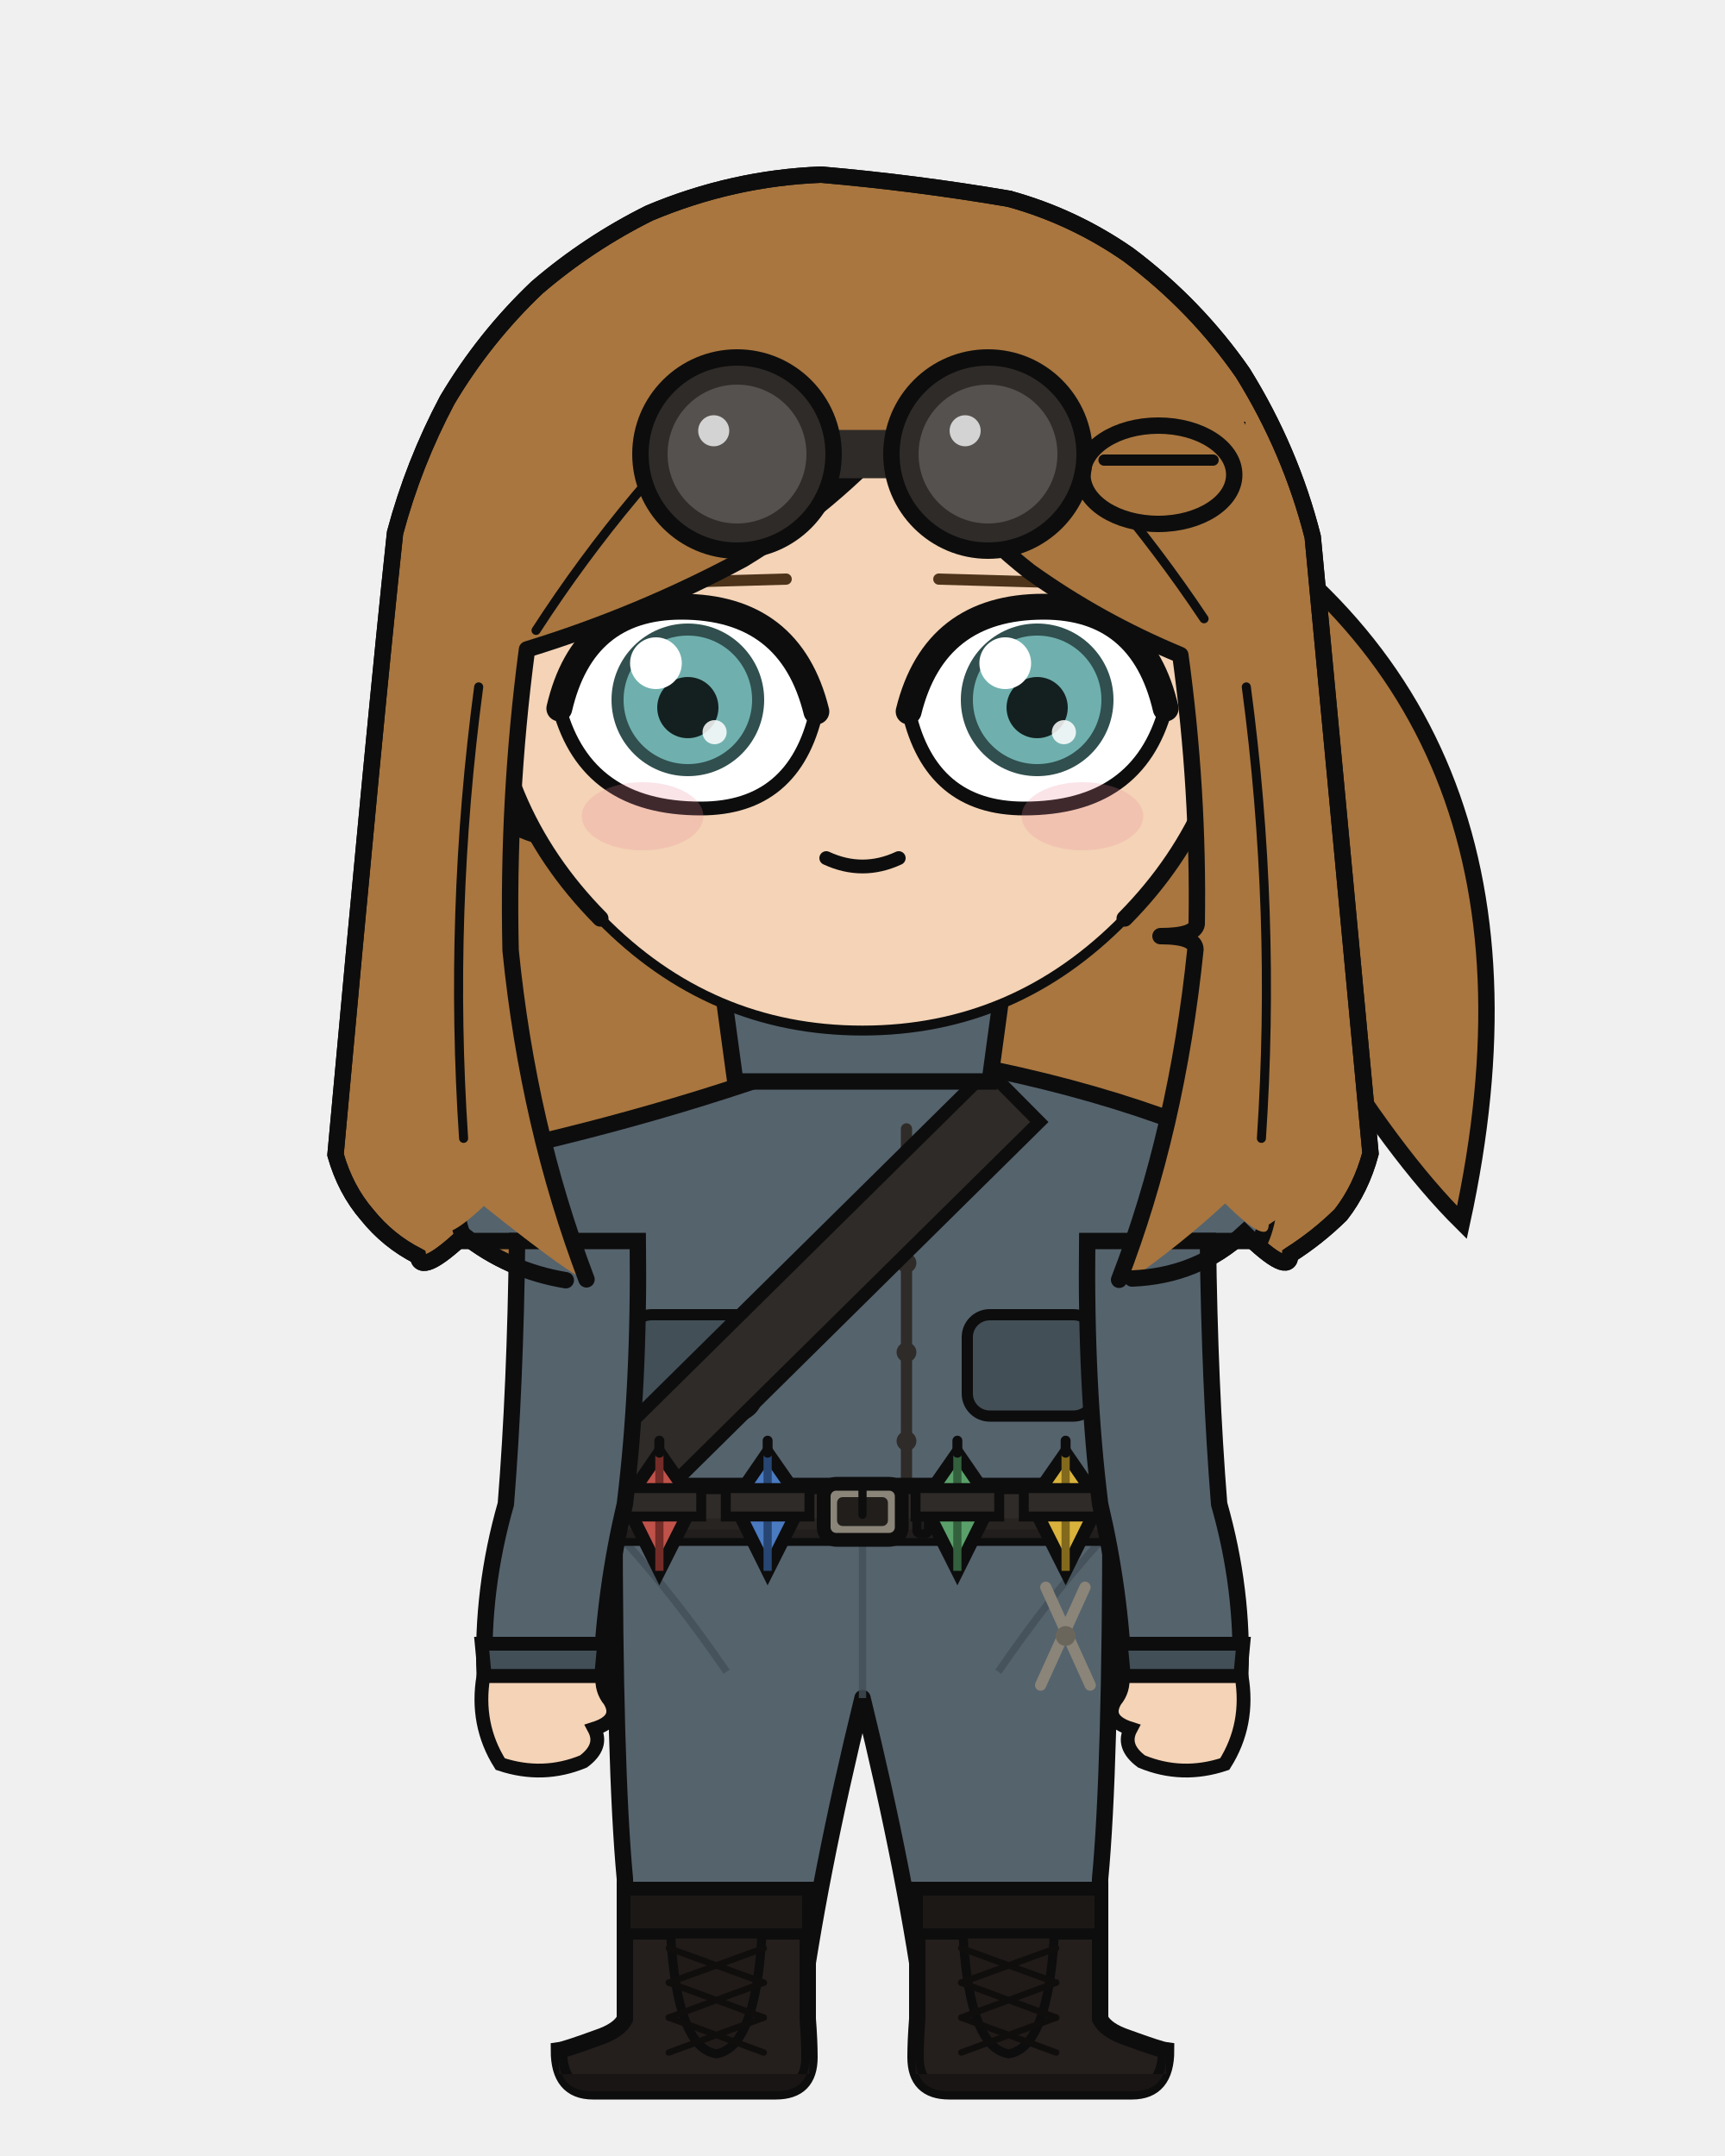
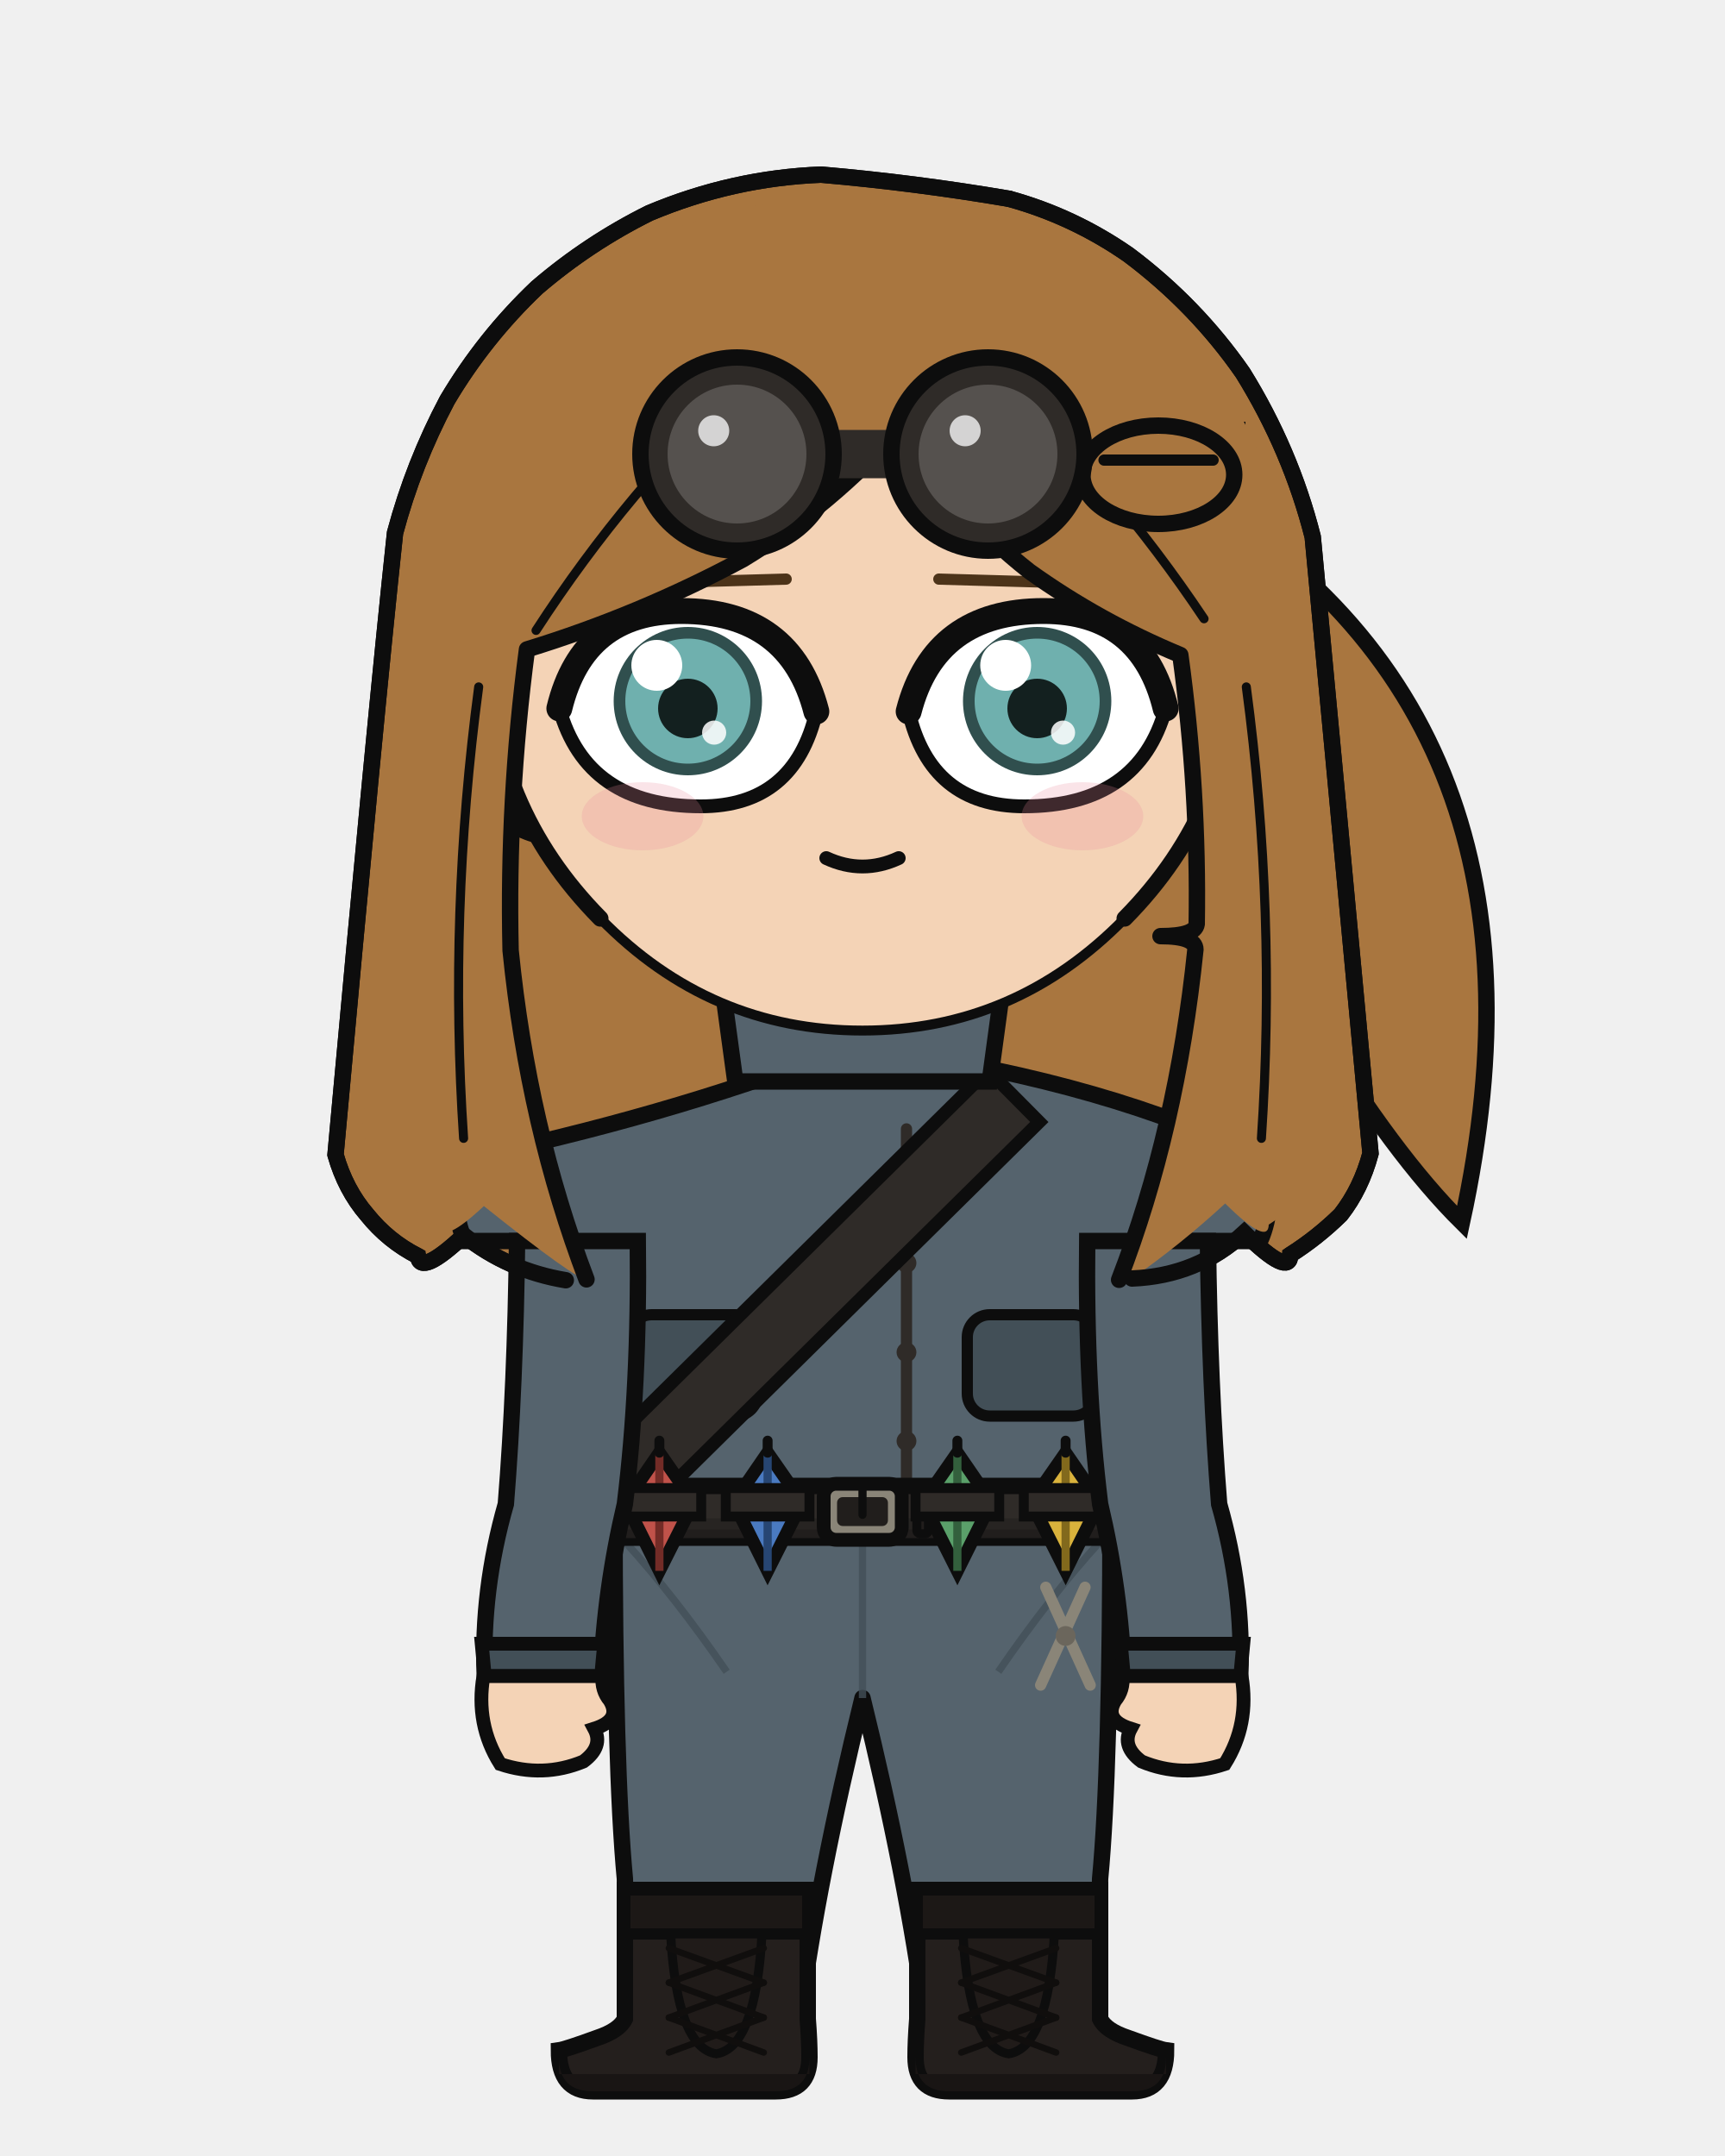
<svg xmlns="http://www.w3.org/2000/svg" width="400" height="500" viewBox="0 0 400 500">
  <defs>
    <clipPath id="hair-front">
      <path d="M 136.0 296.7 Q 122.5 261.2 118.4 220.4 Q 117.6 185.4 122.2 150.6 Q 148.3 142.6 172.3 129.7 Q 192.7 117.3 209.1 98.9 Q 220.9 118.5 238.7 132.5 Q 254.9 144.1 273.7 151.9 Q 278.0 183.2 277.5 214.3 Q 277.1 217.1 269.1 217.1 Q 277.2 217.1 277.2 220.2 Q 272.9 262.1 259.5 296.8 Q 261.0 296.7 262.5 296.5 Q 273.8 288.6 284.1 279.1 Q 294.1 289.0 294.2 284.0 Q 300.2 280.1 305.3 275.1 Q 309.9 269.4 311.9 261.7 Q 302.8 164.0 299.2 125.8 Q 294.3 106.7 283.8 89.7 Q 273.4 74.7 258.6 63.6 Q 246.5 55.2 232.3 51.3 Q 211.7 47.8 190.9 46.0 Q 171.4 46.7 153.1 54.4 Q 139.7 61.1 128.3 70.9 Q 116.6 81.9 108.5 95.6 Q 101.1 109.6 97.0 124.9 Q 92.7 164.7 84.0 261.9 Q 86.1 269.6 90.8 275.2 Q 95.5 281.0 102.1 284.3 Q 102.6 288.7 112.2 279.7 Q 133.6 296.8 136.0 296.7 Z" />
    </clipPath>
  </defs>
  <path d="M 268.6 110.1 Q 365.5 162.1 339.0 283.5 Q 307.5 252.3 265.0 162.1 Z" fill="#a9763f" stroke="#0d0d0d" stroke-width="3.8" />
  <path d="M 131.2 296.9 Q 117.9 294.7 107.6 286.5 Q 97.5 296.0 96.9 291.3 Q 90.0 287.8 85.1 281.7 Q 80.1 275.9 77.8 267.8 Q 87.1 165.5 91.6 123.6 Q 95.9 107.5 103.7 92.8 Q 112.3 78.3 124.5 66.7 Q 136.5 56.4 150.6 49.4 Q 169.9 41.3 190.4 40.5 Q 212.3 42.4 234.0 46.1 Q 248.9 50.2 261.7 59.1 Q 277.3 70.8 288.2 86.5 Q 299.3 104.4 304.4 124.5 Q 308.2 164.7 317.8 267.5 Q 315.6 275.7 310.9 281.7 Q 305.5 287.0 299.2 291.0 Q 299.1 296.3 288.5 285.9 Q 277.7 295.9 262.5 296.5 Q 196.8 311.0 131.2 296.9 Z" fill="#a9763f" />
  <path d="M 131.2 296.9 Q 117.9 294.7 107.6 286.5 Q 97.5 296.0 96.9 291.3 Q 90.0 287.8 85.1 281.7 Q 80.1 275.9 77.8 267.8 Q 87.1 165.5 91.6 123.6 Q 95.9 107.5 103.7 92.8 Q 112.3 78.3 124.5 66.7 Q 136.5 56.4 150.6 49.4 Q 169.9 41.3 190.4 40.5 Q 212.3 42.4 234.0 46.1 Q 248.9 50.2 261.7 59.1 Q 277.3 70.8 288.2 86.5 Q 299.3 104.4 304.4 124.5 Q 308.2 164.7 317.8 267.5 Q 315.6 275.7 310.9 281.7 Q 305.5 287.0 299.2 291.0 Q 299.1 296.3 288.5 285.9 Q 277.7 295.9 262.5 296.5 Q 196.8 311.0 131.2 296.9 Z" fill="none" stroke="#0d0d0d" stroke-width="3.8" stroke-linecap="round" stroke-linejoin="round" />
  <rect x="179.8" y="225.4" width="40.3" height="40.5" rx="14.1" fill="#f4d3b6" />
  <line x1="179.8" y1="225.4" x2="179.8" y2="265.9" stroke="#0d0d0d" stroke-width="3.8" />
  <line x1="220.2" y1="225.4" x2="220.2" y2="265.9" stroke="#0d0d0d" stroke-width="3.8" />
  <path d="M 142.5 350.6 L 257.5 350.6 Q 257.5 410.2 255.1 435.7 Q 255.0 447.1 253.2 468.2 L 214.6 468.2 Q 210.3 435.7 200.0 393.8 Q 189.7 435.7 185.4 468.2 L 146.8 468.2 Q 145.0 447.1 144.9 435.7 Q 142.5 410.2 142.5 350.6 Z" fill="#55636d" stroke="#0d0d0d" stroke-width="3.8" stroke-linejoin="round" />
  <line x1="200.0" y1="355.8" x2="200.0" y2="393.8" stroke="#424f57" stroke-width="1.7" opacity="0.8" />
  <path d="M 144.9 357.5 Q 156.7 370.5 168.5 387.7" fill="none" stroke="#424f57" stroke-width="1.7" opacity="0.8" />
  <path d="M 255.1 357.5 Q 243.3 370.5 231.5 387.7" fill="none" stroke="#424f57" stroke-width="1.7" opacity="0.8" />
  <path d="M 187.3 438.3 L 187.3 468.2 Q 187.7 473.3 187.7 477.1 Q 187.7 485.0 179.9 485.0 L 137.5 485.0 Q 129.6 485.0 129.6 475.5 Q 131.1 475.3 138.5 472.6 Q 143.6 470.9 144.9 468.2 L 144.9 438.3 Z" fill="#241f1d" stroke="#0d0d0d" stroke-width="3.8" />
  <path d="M 187.7 481.0 L 129.6 481.0 L 129.6 477.1 Q 129.6 485.0 137.5 485.0 L 179.9 485.0 Q 187.7 485.0 187.7 477.1 Z" fill="#191514" />
  <rect x="144.9" y="438.3" width="42.4" height="10.2" fill="#1c1816" stroke="#0d0d0d" stroke-width="2.6" />
  <path d="M 155.5 448.5 L 176.7 448.5 Q 175.2 474.9 166.1 476.3 Q 157.0 474.9 155.5 448.5 Z" fill="#201b19" stroke="#0d0d0d" stroke-width="2.1" />
  <line x1="177.1" y1="451.8" x2="155.1" y2="459.8" stroke="#100e0d" stroke-width="1.5" stroke-linecap="round" />
  <line x1="155.1" y1="451.8" x2="177.1" y2="459.8" stroke="#100e0d" stroke-width="1.5" stroke-linecap="round" />
  <line x1="177.1" y1="459.8" x2="155.1" y2="467.9" stroke="#100e0d" stroke-width="1.5" stroke-linecap="round" />
  <line x1="155.1" y1="459.8" x2="177.1" y2="467.9" stroke="#100e0d" stroke-width="1.5" stroke-linecap="round" />
  <line x1="177.1" y1="467.9" x2="155.1" y2="476.0" stroke="#100e0d" stroke-width="1.5" stroke-linecap="round" />
  <line x1="155.1" y1="467.9" x2="177.1" y2="476.0" stroke="#100e0d" stroke-width="1.5" stroke-linecap="round" />
  <path d="M 212.7 438.3 L 212.7 468.2 Q 212.3 473.3 212.3 477.1 Q 212.3 485.0 220.1 485.0 L 262.5 485.0 Q 270.4 485.0 270.4 475.5 Q 268.9 475.3 261.5 472.6 Q 256.4 470.9 255.1 468.2 L 255.1 438.3 Z" fill="#241f1d" stroke="#0d0d0d" stroke-width="3.8" />
  <path d="M 212.3 481.0 L 270.4 481.0 L 270.4 477.1 Q 270.4 485.0 262.5 485.0 L 220.1 485.0 Q 212.3 485.0 212.3 477.1 Z" fill="#191514" />
  <rect x="212.7" y="438.3" width="42.4" height="10.2" fill="#1c1816" stroke="#0d0d0d" stroke-width="2.6" />
  <path d="M 223.3 448.5 L 244.5 448.5 Q 243.0 474.9 233.9 476.3 Q 224.8 474.9 223.3 448.5 Z" fill="#201b19" stroke="#0d0d0d" stroke-width="2.1" />
  <line x1="244.9" y1="451.8" x2="222.9" y2="459.8" stroke="#100e0d" stroke-width="1.5" stroke-linecap="round" />
  <line x1="222.9" y1="451.8" x2="244.9" y2="459.8" stroke="#100e0d" stroke-width="1.5" stroke-linecap="round" />
  <line x1="244.9" y1="459.8" x2="222.9" y2="467.9" stroke="#100e0d" stroke-width="1.5" stroke-linecap="round" />
  <line x1="222.9" y1="459.8" x2="244.9" y2="467.9" stroke="#100e0d" stroke-width="1.5" stroke-linecap="round" />
  <line x1="244.9" y1="467.9" x2="222.9" y2="476.0" stroke="#100e0d" stroke-width="1.5" stroke-linecap="round" />
  <line x1="222.9" y1="467.9" x2="244.9" y2="476.0" stroke="#100e0d" stroke-width="1.5" stroke-linecap="round" />
  <path d="M 194.4 243.7 Q 153.4 259.3 106.9 268.9 Q 104.1 279.3 107.8 287.8 L 122.9 287.8 Q 122.9 321.4 121.5 348.8 Q 120.8 349.8 120.8 350.6 L 279.2 350.6 Q 279.2 349.8 278.5 348.8 Q 277.1 321.4 277.1 287.8 L 292.2 287.8 Q 295.9 279.3 293.1 268.9 Q 257.7 251.3 205.6 243.7 L 200.0 249.4 Z" fill="#55636d" stroke="#0d0d0d" stroke-width="3.8" />
  <path d="M 210.2 261.8 L 210.2 344.6" fill="none" stroke="#2f2b28" stroke-width="2.6" stroke-linecap="round" />
  <circle cx="210.2" cy="272.2" r="2.3" fill="#2f2b28" />
  <circle cx="210.2" cy="292.9" r="2.3" fill="#2f2b28" />
  <circle cx="210.2" cy="313.6" r="2.3" fill="#2f2b28" />
  <circle cx="210.2" cy="334.2" r="2.3" fill="#2f2b28" />
  <rect x="145.9" y="304.9" width="29.8" height="23.5" rx="5.2" fill="#424f57" stroke="#0d0d0d" stroke-width="2.6" />
  <rect x="224.3" y="304.9" width="29.8" height="23.5" rx="5.2" fill="#424f57" stroke="#0d0d0d" stroke-width="2.6" />
  <path d="M 229.1 248.2 L 137.6 338.6 L 149.5 350.6 L 241.0 260.2 Z" fill="#2f2b28" stroke="#0d0d0d" stroke-width="3.0" />
  <rect x="119.2" y="344.6" width="161.6" height="12.0" rx="2.2" fill="#2f2b28" stroke="#0d0d0d" stroke-width="3.8" />
  <rect x="119.2" y="352.1" width="161.6" height="4.6" rx="2.2" fill="#262220" opacity="0.8" />
  <rect x="191.0" y="344.1" width="18.1" height="13.0" rx="2.9" fill="#8a8578" stroke="#0d0d0d" stroke-width="3.2" />
  <rect x="194.1" y="347.2" width="11.8" height="6.7" rx="1.3" fill="#211e1c" />
  <line x1="200.0" y1="344.1" x2="200.0" y2="351.3" stroke="#0d0d0d" stroke-width="1.9" stroke-linecap="round" />
  <rect x="212.6" y="345.6" width="2.7" height="10.1" rx="0.8" fill="#211e1c" stroke="#0d0d0d" stroke-width="2.1" />
  <path d="M 152.9 336.9 L 160.9 348.4 L 152.9 364.3 L 145.0 348.4 Z" fill="#c0524a" stroke="#0d0d0d" stroke-width="3.0" />
  <line x1="152.9" y1="336.9" x2="152.9" y2="364.3" stroke="#732c27" stroke-width="1.9" />
  <line x1="152.9" y1="334.1" x2="152.9" y2="336.9" stroke="#0d0d0d" stroke-width="2.3" stroke-linecap="round" />
  <rect x="143.2" y="345.1" width="19.4" height="6.6" fill="#2f2b28" stroke="#0d0d0d" stroke-width="2.3" />
  <path d="M 178.0 336.9 L 186.0 348.4 L 178.0 364.3 L 170.1 348.4 Z" fill="#4a7ac0" stroke="#0d0d0d" stroke-width="3.0" />
  <line x1="178.0" y1="336.9" x2="178.0" y2="364.3" stroke="#274673" stroke-width="1.9" />
  <line x1="178.0" y1="334.1" x2="178.0" y2="336.9" stroke="#0d0d0d" stroke-width="2.3" stroke-linecap="round" />
  <rect x="168.3" y="345.1" width="19.4" height="6.6" fill="#2f2b28" stroke="#0d0d0d" stroke-width="2.3" />
  <path d="M 222.0 336.9 L 229.9 348.4 L 222.0 364.3 L 214.0 348.4 Z" fill="#5aa06a" stroke="#0d0d0d" stroke-width="3.0" />
  <line x1="222.0" y1="336.9" x2="222.0" y2="364.3" stroke="#33603d" stroke-width="1.9" />
  <line x1="222.0" y1="334.1" x2="222.0" y2="336.9" stroke="#0d0d0d" stroke-width="2.3" stroke-linecap="round" />
  <rect x="212.3" y="345.1" width="19.4" height="6.6" fill="#2f2b28" stroke="#0d0d0d" stroke-width="2.3" />
  <path d="M 247.1 336.9 L 255.0 348.4 L 247.1 364.3 L 239.1 348.4 Z" fill="#d9b23c" stroke="#0d0d0d" stroke-width="3.0" />
  <line x1="247.1" y1="336.9" x2="247.1" y2="364.3" stroke="#82691c" stroke-width="1.9" />
  <line x1="247.1" y1="334.1" x2="247.1" y2="336.9" stroke="#0d0d0d" stroke-width="2.3" stroke-linecap="round" />
  <rect x="237.4" y="345.1" width="19.4" height="6.6" fill="#2f2b28" stroke="#0d0d0d" stroke-width="2.3" />
  <line x1="242.5" y1="368.1" x2="252.8" y2="390.8" stroke="#8a8578" stroke-width="2.6" stroke-linecap="round" />
  <line x1="251.6" y1="368.1" x2="241.3" y2="390.8" stroke="#8a8578" stroke-width="2.6" stroke-linecap="round" />
  <circle cx="247.1" cy="379.4" r="2.3" fill="#6b665c" />
  <path d="M 147.9 287.8 L 119.9 287.8 Q 119.5 321.4 117.3 348.8 Q 111.6 368.7 112.4 388.7 L 139.4 388.7 Q 140.2 368.7 144.9 348.8 Q 148.3 321.4 147.9 287.8 Z" fill="#55636d" stroke="#0d0d0d" stroke-width="3.8" />
  <path d="M 111.7 381.2 L 140.1 381.2 L 139.4 388.7 L 112.4 388.7 Z" fill="#424f57" stroke="#0d0d0d" stroke-width="3.2" />
  <path d="M 112.1 388.7 Q 110.2 399.9 116.0 409.1 Q 125.9 412.4 135.3 408.5 Q 140.0 405.0 137.8 400.9 Q 144.1 398.9 141.4 394.4 Q 139.4 392.0 139.7 388.7 Z" fill="#f4d3b6" stroke="#0d0d0d" stroke-width="3.2" />
  <path d="M 252.1 287.8 L 280.1 287.8 Q 280.5 321.4 282.7 348.8 Q 288.4 368.7 287.6 388.7 L 260.6 388.7 Q 259.8 368.7 255.1 348.8 Q 251.7 321.4 252.1 287.8 Z" fill="#55636d" stroke="#0d0d0d" stroke-width="3.8" />
  <path d="M 259.9 381.2 L 288.3 381.2 L 287.6 388.7 L 260.6 388.7 Z" fill="#424f57" stroke="#0d0d0d" stroke-width="3.2" />
  <path d="M 287.9 388.7 Q 289.8 399.9 284.0 409.1 Q 274.1 412.4 264.7 408.5 Q 260.0 405.0 262.2 400.9 Q 255.9 398.9 258.6 394.4 Q 260.6 392.0 260.3 388.7 Z" fill="#f4d3b6" stroke="#0d0d0d" stroke-width="3.2" />
  <path d="M 165.7 215.5 L 234.3 215.5 L 229.5 250.8 L 170.5 250.8 Z" fill="#55636d" stroke="#0d0d0d" stroke-width="3.8" />
  <path d="M 200.0 215.5 L 200.0 234.9" fill="none" stroke="#0d0d0d" stroke-width="2.6" />
  <path d="M 113.1 153.2 Q 108.1 153.5 104.9 158.7 Q 102.2 164.3 104.0 173.5 Q 106.7 180.0 110.7 184.8 Q 118.2 192.2 124.7 193.7 Z" fill="#f4d3b6" />
  <path d="M 113.1 153.2 Q 108.1 153.5 104.9 158.7 Q 102.2 164.3 104.0 173.5 Q 106.7 180.0 110.7 184.8 Q 118.2 192.2 124.7 193.7" fill="none" stroke="#0d0d0d" stroke-width="3.8" stroke-linecap="round" />
  <path d="M 106.6 169.6 Q 105.6 165.1 106.4 163.5 Q 107.3 162.5 108.9 163.7 Q 110.8 166.9 112.9 170.5 Q 110.9 170.6 112.6 178.1 Q 115.4 182.8 117.1 182.8" fill="none" stroke="#0d0d0d" stroke-width="2.1" stroke-linecap="round" />
  <path d="M 286.9 153.2 Q 291.9 153.5 295.1 158.7 Q 297.8 164.3 296.0 173.5 Q 293.3 180.0 289.3 184.8 Q 281.8 192.2 275.3 193.7 Z" fill="#f4d3b6" />
  <path d="M 286.9 153.2 Q 291.9 153.5 295.1 158.7 Q 297.8 164.3 296.0 173.5 Q 293.3 180.0 289.3 184.8 Q 281.8 192.2 275.3 193.7" fill="none" stroke="#0d0d0d" stroke-width="3.8" stroke-linecap="round" />
  <path d="M 293.4 169.6 Q 294.4 165.1 293.6 163.5 Q 292.7 162.5 291.1 163.7 Q 289.2 166.9 287.1 170.5 Q 289.1 170.6 287.4 178.1 Q 284.6 182.8 282.9 182.8" fill="none" stroke="#0d0d0d" stroke-width="2.1" stroke-linecap="round" />
  <path d="M 200.0 62.6 Q 236.1 62.6 261.6 88.3 Q 287.1 114.1 286.9 150.6 Q 286.4 187.1 260.8 213.0 Q 235.4 239.0 200.0 239.0 Q 164.6 239.0 139.2 213.0 Q 113.6 187.1 113.1 150.6 Q 112.9 114.1 138.4 88.3 Q 163.9 62.6 200.0 62.6 Z" fill="#f4d3b6" />
  <path d="M 139.2 213.0 Q 113.6 187.1 113.1 150.6 Q 112.9 114.1 138.4 88.3 Q 163.9 62.6 200.0 62.6 Q 236.1 62.6 261.6 88.3 Q 287.1 114.1 286.9 150.6 Q 286.4 187.1 260.8 213.0" fill="none" stroke="#0d0d0d" stroke-width="3.8" stroke-linecap="round" />
  <path d="M 260.8 213.0 Q 235.4 239.0 200.0 239.0 Q 164.6 239.0 139.2 213.0" fill="none" stroke="#0d0d0d" stroke-width="2.3" stroke-linecap="round" />
  <line x1="182.3" y1="134.3" x2="136.7" y2="135.6" stroke="#4c3319" stroke-width="2.6" stroke-linecap="round" />
  <defs>
    <clipPath id="eye-l">
-       <path d="M 189.3 165.0 Q 183.3 140.7 158.0 140.7 Q 135.2 140.7 129.7 164.3 Q 136.0 187.5 162.5 187.5 Q 184.2 187.5 189.3 165.0 Z" />
+       <path d="M 189.3 165.0 Q 183.3 141.7 158.0 141.7 Q 135.2 141.7 129.7 164.3 Q 136.0 187.0 162.5 187.0 Q 184.2 187.0 189.3 165.0 Z" />
    </clipPath>
  </defs>
-   <path d="M 189.3 165.0 Q 183.3 140.7 158.0 140.7 Q 135.2 140.7 129.7 164.3 Q 136.0 187.5 162.5 187.5 Q 184.2 187.5 189.3 165.0 Z" fill="white" stroke="#0d0d0d" stroke-width="3.2" />
+   <path d="M 189.3 165.0 Q 183.3 141.7 158.0 141.7 Q 135.2 141.7 129.7 164.3 Q 136.0 187.0 162.5 187.0 Q 184.2 187.0 189.3 165.0 Z" fill="white" stroke="#0d0d0d" stroke-width="3.2" />
  <g clip-path="url(#eye-l)">
-     <circle cx="159.5" cy="162.3" r="17.7" fill="#304f4e" />
-     <circle cx="159.5" cy="162.3" r="14.9" fill="#6fb0ae" />
-     <circle cx="159.5" cy="164.1" r="7.1" fill="#13201f" />
-     <circle cx="152.1" cy="153.8" r="6.0" fill="white" />
-     <circle cx="165.7" cy="169.8" r="2.8" fill="white" opacity="0.85" />
+     <circle cx="159.5" cy="162.6" r="17.2" fill="#304f4e" />
+     <circle cx="159.5" cy="162.6" r="14.5" fill="#6fb0ae" />
+     <circle cx="159.5" cy="164.3" r="6.9" fill="#13201f" />
+     <circle cx="152.3" cy="154.3" r="5.9" fill="white" />
+     <circle cx="165.6" cy="169.9" r="2.8" fill="white" opacity="0.85" />
  </g>
-   <path d="M 189.3 165.0 Q 183.3 140.7 158.0 140.7 Q 135.2 140.7 129.7 164.3" fill="none" stroke="#0d0d0d" stroke-width="6.0" stroke-linecap="round" />
+   <path d="M 189.3 165.0 Q 183.3 141.7 158.0 141.7 Q 135.2 141.7 129.7 164.3" fill="none" stroke="#0d0d0d" stroke-width="6.0" stroke-linecap="round" />
  <line x1="217.7" y1="134.3" x2="263.3" y2="135.6" stroke="#4c3319" stroke-width="2.6" stroke-linecap="round" />
  <defs>
    <clipPath id="eye-r">
-       <path d="M 210.7 165.0 Q 216.7 140.7 242.0 140.7 Q 264.8 140.7 270.3 164.3 Q 264.0 187.5 237.5 187.5 Q 215.8 187.5 210.7 165.0 Z" />
+       <path d="M 210.7 165.0 Q 216.7 141.7 242.0 141.7 Q 264.8 141.7 270.3 164.3 Q 264.0 187.0 237.5 187.0 Q 215.8 187.0 210.7 165.0 Z" />
    </clipPath>
  </defs>
-   <path d="M 210.7 165.0 Q 216.7 140.7 242.0 140.7 Q 264.8 140.7 270.3 164.3 Q 264.0 187.5 237.5 187.5 Q 215.8 187.5 210.7 165.0 Z" fill="white" stroke="#0d0d0d" stroke-width="3.2" />
+   <path d="M 210.7 165.0 Q 216.7 141.7 242.0 141.7 Q 264.8 141.7 270.3 164.3 Q 264.0 187.0 237.5 187.0 Q 215.8 187.0 210.7 165.0 Z" fill="white" stroke="#0d0d0d" stroke-width="3.2" />
  <g clip-path="url(#eye-r)">
-     <circle cx="240.5" cy="162.3" r="17.7" fill="#304f4e" />
-     <circle cx="240.5" cy="162.3" r="14.9" fill="#6fb0ae" />
-     <circle cx="240.5" cy="164.1" r="7.1" fill="#13201f" />
-     <circle cx="233.1" cy="153.8" r="6.0" fill="white" />
-     <circle cx="246.7" cy="169.8" r="2.8" fill="white" opacity="0.85" />
+     <circle cx="240.5" cy="162.6" r="17.2" fill="#304f4e" />
+     <circle cx="240.5" cy="162.6" r="14.5" fill="#6fb0ae" />
+     <circle cx="240.5" cy="164.3" r="6.9" fill="#13201f" />
+     <circle cx="233.2" cy="154.3" r="5.9" fill="white" />
+     <circle cx="246.5" cy="169.9" r="2.8" fill="white" opacity="0.85" />
  </g>
-   <path d="M 210.7 165.0 Q 216.7 140.7 242.0 140.7 Q 264.8 140.7 270.3 164.3" fill="none" stroke="#0d0d0d" stroke-width="6.0" stroke-linecap="round" />
+   <path d="M 210.7 165.0 Q 216.7 141.7 242.0 141.7 Q 264.8 141.7 270.3 164.3" fill="none" stroke="#0d0d0d" stroke-width="6.0" stroke-linecap="round" />
  <path d="M 191.6 199.0 Q 200.0 202.9 208.4 199.0" fill="none" stroke="#0d0d0d" stroke-width="3.2" stroke-linecap="round" />
  <ellipse cx="149.0" cy="189.3" rx="14.1" ry="7.9" fill="#e8879a" opacity="0.23" />
  <ellipse cx="251.0" cy="189.3" rx="14.1" ry="7.9" fill="#e8879a" opacity="0.23" />
  <path d="M 170.9 99.7 L 113.1 99.7 L 113.1 110.9 L 170.9 110.9 Z" fill="#2f2b28" stroke="#0d0d0d" stroke-width="3.8" />
  <path d="M 229.1 99.7 L 286.9 99.7 L 286.9 110.9 L 229.1 110.9 Z" fill="#2f2b28" stroke="#0d0d0d" stroke-width="3.8" />
  <path d="M 136.0 296.7 Q 122.5 261.2 118.4 220.4 Q 117.6 185.4 122.2 150.6 Q 148.3 142.6 172.3 129.7 Q 192.7 117.3 209.1 98.9 Q 220.9 118.5 238.7 132.5 Q 254.9 144.1 273.7 151.9 Q 278.0 183.2 277.5 214.3 Q 277.1 217.1 269.1 217.1 Q 277.2 217.1 277.2 220.2 Q 272.9 262.1 259.5 296.8 Q 261.0 296.7 262.5 296.5 Q 273.8 288.6 284.1 279.1 Q 294.1 289.0 294.2 284.0 Q 300.2 280.1 305.3 275.1 Q 309.9 269.4 311.9 261.7 Q 302.8 164.0 299.2 125.8 Q 294.3 106.7 283.8 89.7 Q 273.4 74.7 258.6 63.6 Q 246.5 55.2 232.3 51.3 Q 211.7 47.8 190.9 46.0 Q 171.4 46.7 153.1 54.4 Q 139.7 61.1 128.3 70.9 Q 116.6 81.9 108.5 95.6 Q 101.1 109.6 97.0 124.9 Q 92.7 164.7 84.0 261.9 Q 86.1 269.6 90.8 275.2 Q 95.5 281.0 102.1 284.3 Q 102.6 288.7 112.2 279.7 Q 133.6 296.8 136.0 296.7 Z" fill="#a9763f" />
  <path d="M 136.0 296.7 Q 122.5 261.2 118.4 220.4 Q 117.6 185.4 122.2 150.6 Q 148.3 142.6 172.3 129.7 Q 192.7 117.3 209.1 98.9 Q 220.9 118.5 238.7 132.5 Q 254.9 144.1 273.7 151.9 Q 278.0 183.2 277.5 214.3 Q 277.1 217.1 269.1 217.1 Q 277.2 217.1 277.2 220.2 Q 272.9 262.1 259.5 296.8" fill="none" stroke="#0d0d0d" stroke-width="3.8" stroke-linecap="round" stroke-linejoin="round" />
  <path d="M 262.5 296.5 Q 277.7 295.9 288.5 285.9 Q 299.1 296.3 299.2 291.0 Q 305.5 287.0 310.9 281.7 Q 315.6 275.7 317.8 267.5 Q 308.2 164.7 304.4 124.5 Q 299.3 104.4 288.2 86.5 Q 277.3 70.8 261.7 59.1 Q 248.9 50.2 234.0 46.1" fill="none" stroke="#0d0d0d" stroke-width="3.8" stroke-linecap="round" />
  <path d="M 131.2 296.9 Q 117.9 294.7 107.6 286.5 Q 97.5 296.0 96.9 291.3 Q 90.0 287.8 85.1 281.7 Q 80.1 275.9 77.8 267.8 Q 87.1 165.5 91.6 123.6 Q 95.9 107.5 103.7 92.8 Q 112.3 78.3 124.5 66.7 Q 136.5 56.4 150.6 49.4 Q 169.9 41.3 190.4 40.5 Q 212.3 42.4 234.0 46.1" fill="none" stroke="#0d0d0d" stroke-width="3.8" stroke-linecap="round" />
  <path d="M 173.6 87.2 Q 145.4 113.6 124.3 146.2" fill="none" stroke="#0d0d0d" stroke-width="2.1" stroke-linecap="round" clip-path="url(#hair-front)" />
  <path d="M 229.9 85.5 Q 258.1 111.9 279.2 143.5" fill="none" stroke="#0d0d0d" stroke-width="2.1" stroke-linecap="round" clip-path="url(#hair-front)" />
  <path d="M 111.0 159.3 Q 104.0 211.7 107.5 264.0" fill="none" stroke="#0d0d0d" stroke-width="2.1" stroke-linecap="round" clip-path="url(#hair-front)" />
  <path d="M 289.0 159.3 Q 296.0 211.7 292.5 264.0" fill="none" stroke="#0d0d0d" stroke-width="2.1" stroke-linecap="round" clip-path="url(#hair-front)" />
  <ellipse cx="268.6" cy="110.1" rx="17.6" ry="11.4" fill="#a9763f" stroke="#0d0d0d" stroke-width="3.8" />
  <path d="M 256.0 106.7 L 281.3 106.7" fill="none" stroke="#0d0d0d" stroke-width="2.6" stroke-linecap="round" />
  <path d="M 170.9 105.3 L 229.1 105.3" fill="none" stroke="#2f2b28" stroke-width="11.2" stroke-linecap="round" />
  <circle cx="170.9" cy="105.3" r="22.4" fill="#2f2b28" stroke="#0d0d0d" stroke-width="3.8" />
  <circle cx="170.9" cy="105.3" r="16.1" fill="#55514e" />
  <circle cx="165.5" cy="99.9" r="3.6" fill="white" opacity="0.75" />
  <circle cx="229.1" cy="105.3" r="22.4" fill="#2f2b28" stroke="#0d0d0d" stroke-width="3.8" />
  <circle cx="229.1" cy="105.3" r="16.1" fill="#55514e" />
  <circle cx="223.8" cy="99.9" r="3.6" fill="white" opacity="0.75" />
</svg>
